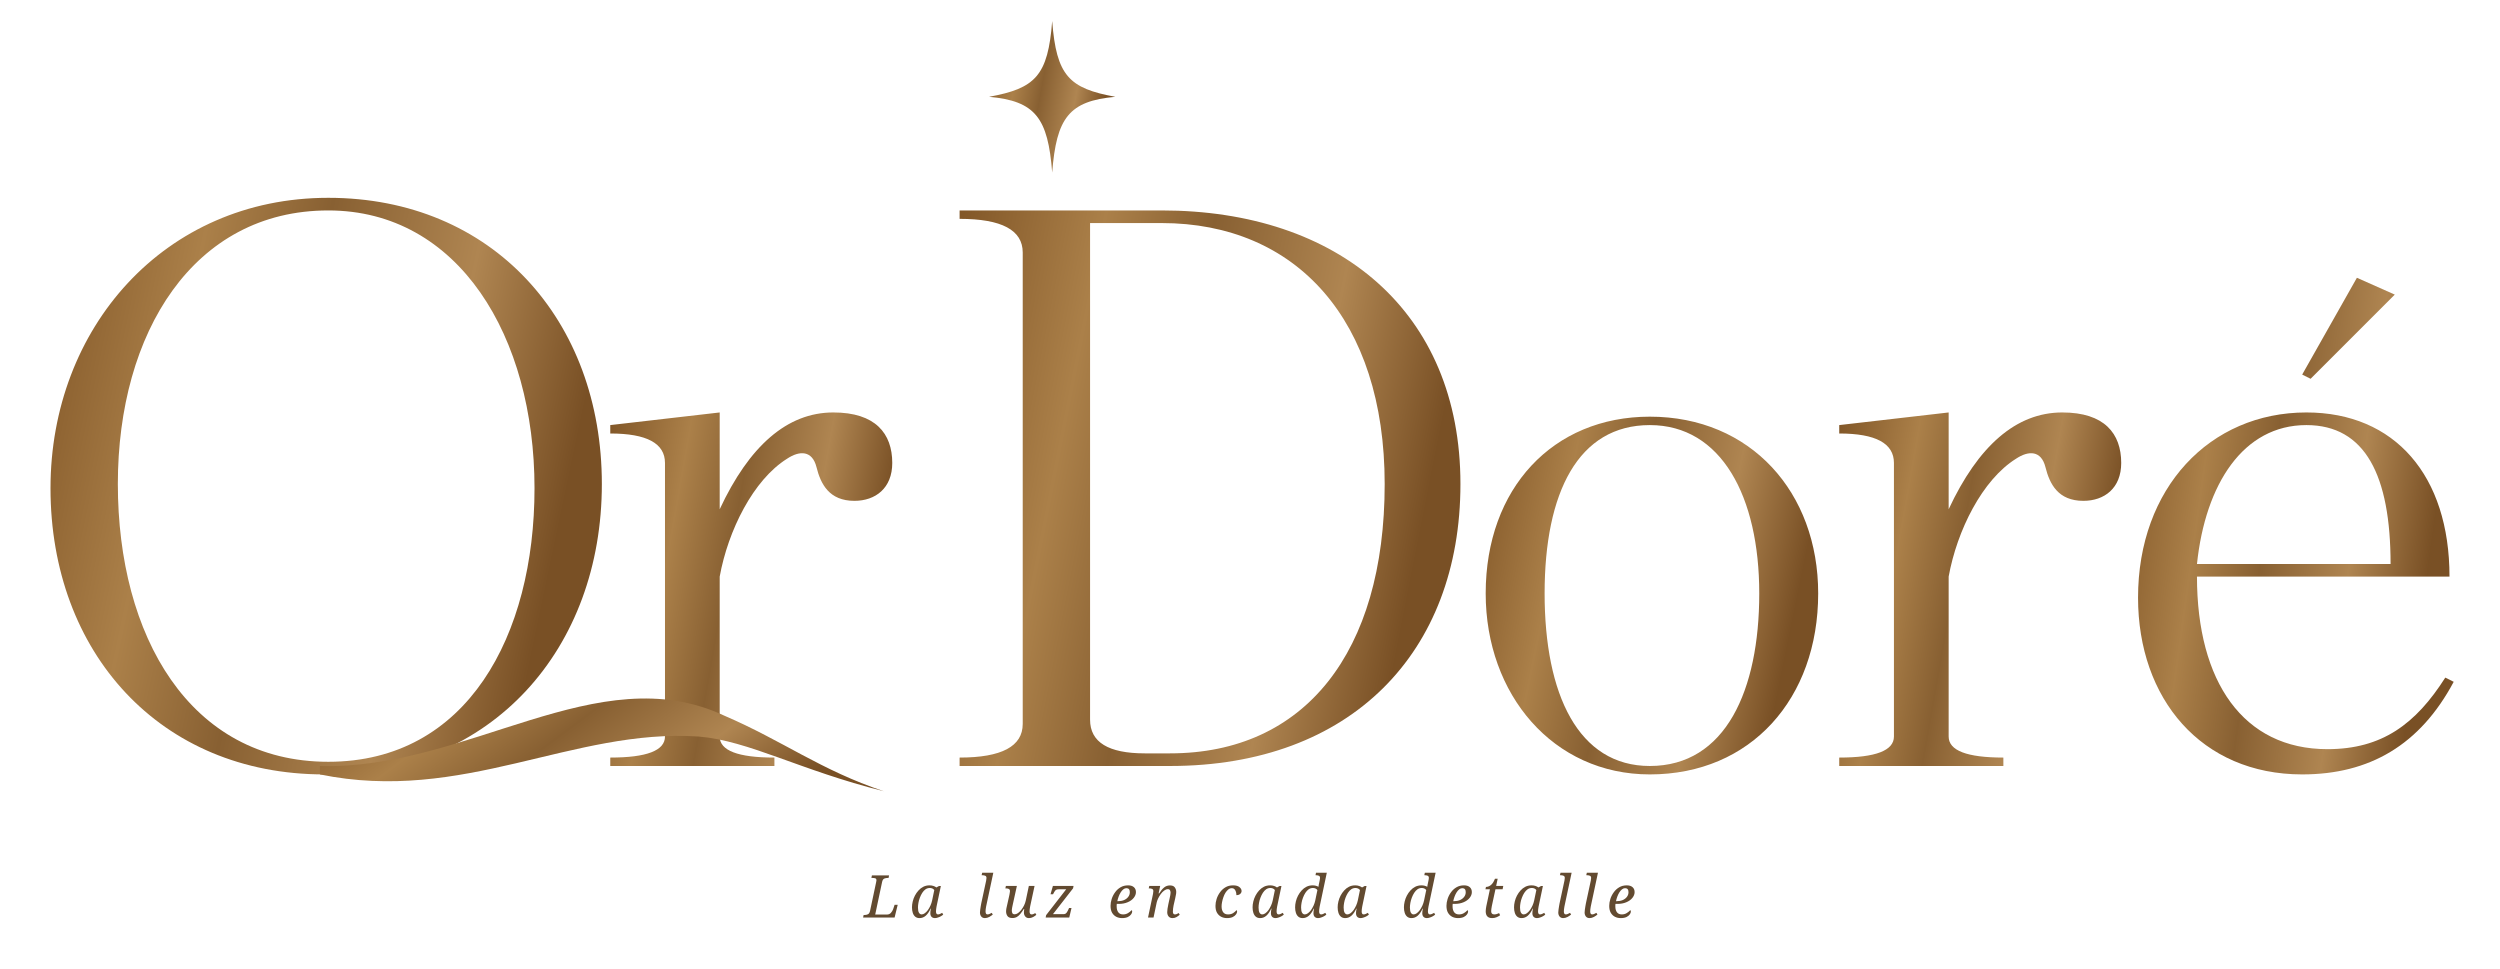
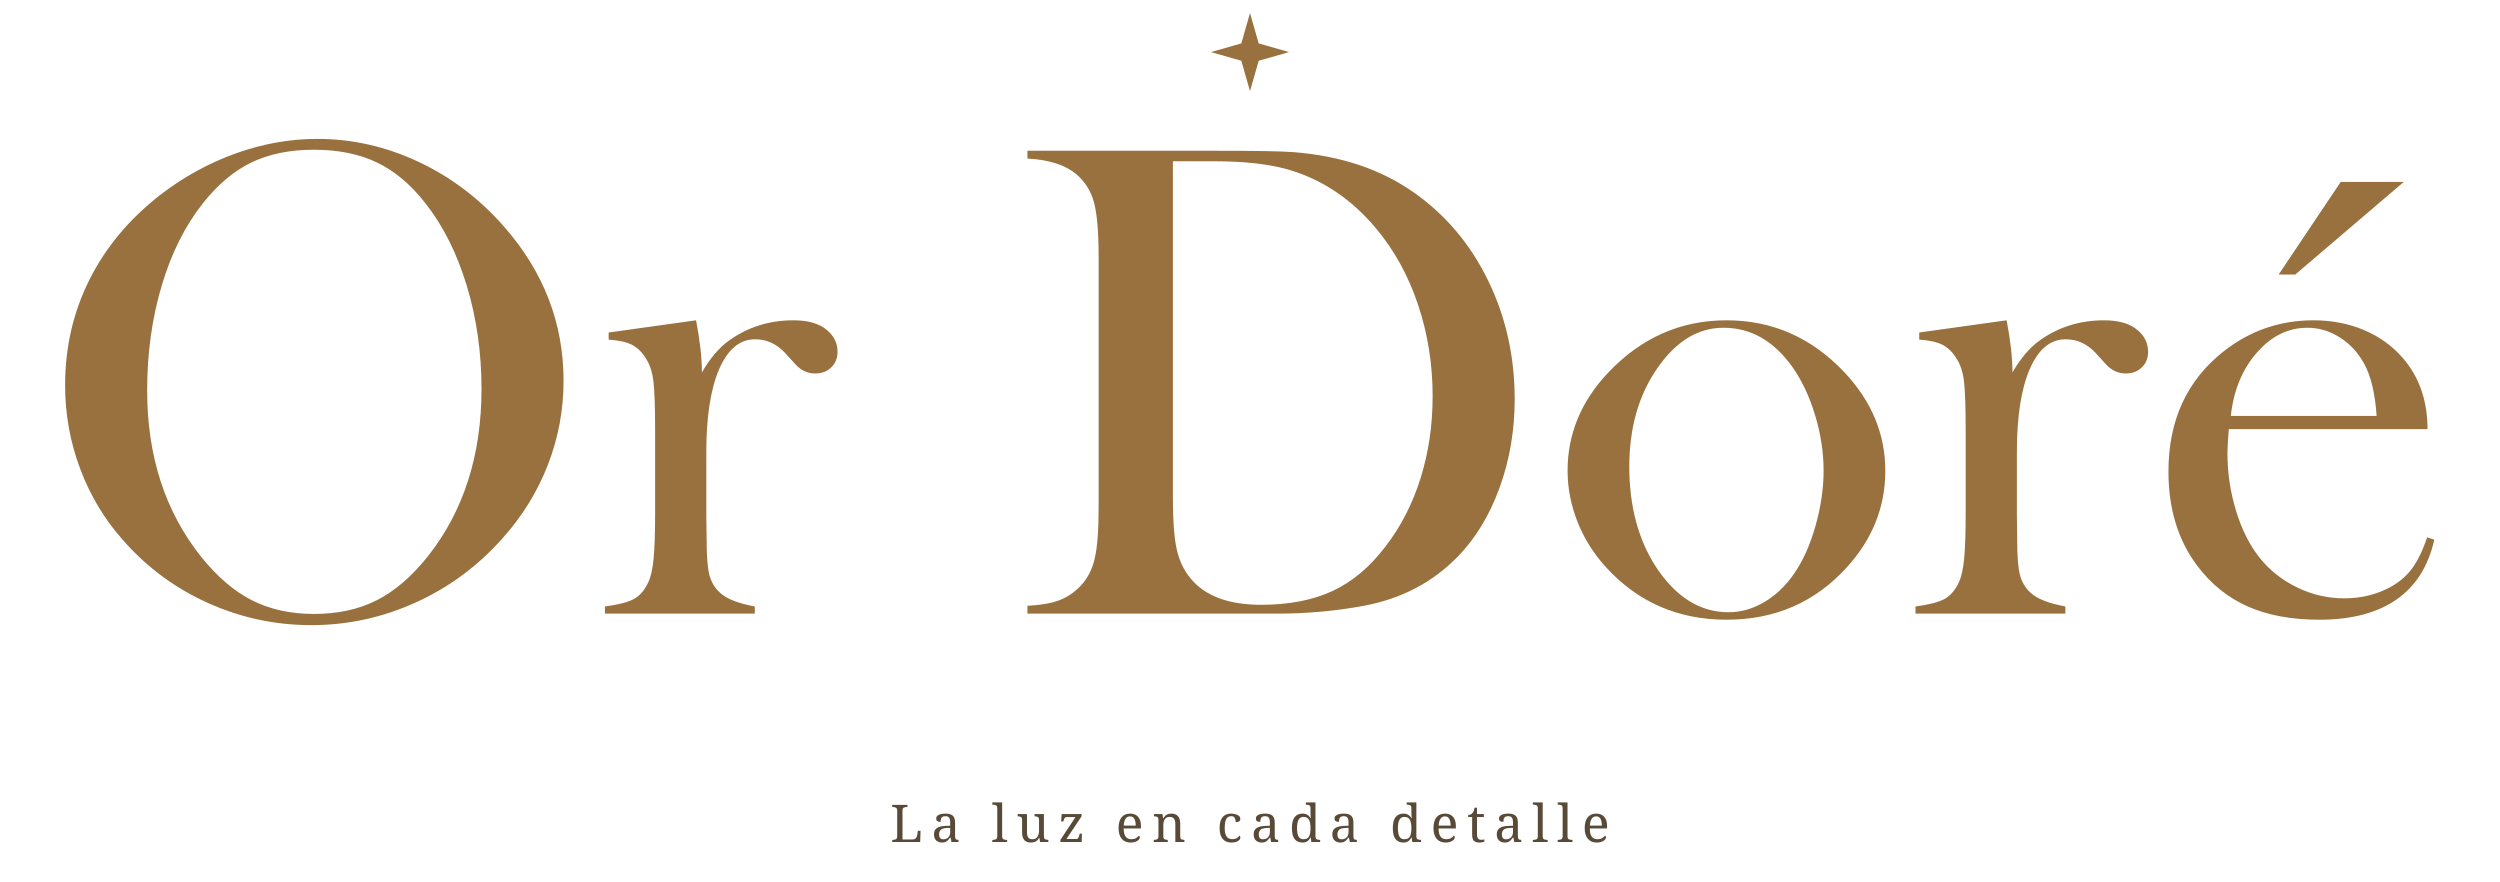
- <svg xmlns="http://www.w3.org/2000/svg" viewBox="0 0 594 230">
-   <defs>
-     <linearGradient id="gold" x2="1" y2=".22" gradientUnits="objectBoundingBox">
-       <stop stop-color="#815627" />
-       <stop offset=".28" stop-color="#ab8049" />
-       <stop offset=".49" stop-color="#886032" />
-       <stop offset=".76" stop-color="#af8551" />
-       <stop offset="1" stop-color="#795025" />
-     </linearGradient>
-   </defs>
-   <g fill="url(#gold)" fill-rule="evenodd">
-     <path d="M78 47C39 47 12 78 12 116C12 155 38 184 77 184C117 184 143 154 143 115C143 76 117 47 78 47ZM78 50C109 50 127 80 127 116C127 151 111 181 78 181C45 181 28 151 28 115C28 79 46 50 78 50Z" />
-     <path d="M0 3L26 0V23C33 8 42 0 53 0C63 0 67 5 67 12C67 18 63 21 58 21C52 21 50 17 49 13C48 9 45 9 42 11C34 16 28 28 26 39V77Q26 82 39 82V84H0V82Q13 82 13 77V12Q13 5 0 5Z" transform="translate(145 98)" />
-     <path d="M0 0H48C90 0 119 24 119 65C119 105 93 132 50 132H0V130Q15 130 15 122V10Q15 2 0 2ZM31 3V121Q31 129 44 129H50C82 129 101 105 101 65C101 26 80 3 48 3Z" transform="translate(228 50)" />
-     <path d="M39 0C16 0 0 17 0 42C0 66 16 85 39 85C63 85 79 67 79 42C79 18 63 0 39 0ZM39 2C56 2 65 19 65 42C65 65 57 83 39 83C22 83 14 66 14 42C14 18 22 2 39 2Z" transform="translate(353 99)" />
-     <path d="M0 3L26 0V23C33 8 42 0 53 0C63 0 67 5 67 12C67 18 63 21 58 21C52 21 50 17 49 13C48 9 45 9 42 11C34 16 28 28 26 39V77Q26 82 39 82V84H0V82Q13 82 13 77V12Q13 5 0 5Z" transform="translate(437 98)" />
-     <path d="M74 39H14C14 64 25 80 45 80C58 80 66 74 73 63L75 64C67 79 55 86 39 86C15 86 0 68 0 44C0 18 17 0 40 0C61 0 74 15 74 39ZM14 36H60C60 15 54 3 40 3C25 3 16 17 14 36ZM39 -9L52 -32L61 -28L41 -8Z" transform="translate(508 98)" />
-     <path d="M0 -18C1 -5 4 -2 15 0C4 1 1 5 0 18C-1 5 -4 1 -15 0C-4 -2 -1 -5 0 -18Z" transform="translate(250 23)" />
-     <path d="M76 182C111 183 142 156 172 170C186 176 195 183 210 188C190 183 178 176 166 175C136 173 110 191 76 184Z" />
-   </g>
-   <text x="297" y="218" text-anchor="middle" font-family="Georgia,serif" font-style="italic" font-size="14" fill="#624a30" letter-spacing="2">La luz en cada detalle</text>
+ <svg xmlns="http://www.w3.org/2000/svg" viewBox="0 0 576 203">
+   <path fill="#98713e" transform="translate(7.5 0.359)" d="M7.5,88.398C7.5,79.643 9.375,71.525 13.125,64.046C16.875,56.567 22.344,50.039 29.531,44.462C34.896,40.345 40.677,37.179 46.875,34.963C53.073,32.748 59.323,31.641 65.625,31.641C73.646,31.641 81.406,33.4 88.906,36.918C96.406,40.436 102.969,45.4 108.594,51.812C117.76,62.235 122.344,74.092 122.344,87.383C122.344,94.054 121.146,100.491 118.75,106.693C116.354,112.895 112.865,118.55 108.281,123.658C102.656,130.017 96.003,134.942 88.32,138.434C80.638,141.926 72.604,143.672 64.219,143.672C55.938,143.672 48.021,141.978 40.469,138.59C32.917,135.202 26.406,130.407 20.938,124.205C16.615,119.358 13.294,113.847 10.977,107.67C8.659,101.494 7.5,95.07 7.5,88.398ZM26.406,89.572C26.406,104.687 30.521,117.431 38.75,127.803C42.448,132.441 46.367,135.816 50.508,137.927C54.648,140.038 59.427,141.094 64.844,141.094C70.313,141.094 75.117,140.051 79.258,137.966C83.398,135.881 87.344,132.494 91.094,127.803C99.323,117.379 103.438,104.531 103.438,89.259C103.438,80.867 102.305,72.932 100.039,65.452C97.773,57.973 94.583,51.627 90.469,46.415C87.135,42.142 83.424,39.028 79.336,37.073C75.247,35.118 70.417,34.141 64.844,34.141C59.323,34.141 54.544,35.105 50.508,37.033C46.471,38.961 42.734,42.089 39.297,46.415C35.182,51.575 32.005,57.908 29.766,65.413C27.526,72.919 26.406,80.971 26.406,89.572ZM154.219,85.459C156.094,82.18 158.203,79.708 160.547,78.043C164.87,74.973 169.792,73.438 175.313,73.438C178.698,73.438 181.276,74.192 183.047,75.702C184.662,77.054 185.469,78.719 185.469,80.697C185.469,82.155 184.987,83.352 184.023,84.288C183.06,85.225 181.823,85.693 180.313,85.693C178.542,85.693 177.005,84.965 175.703,83.508L173.281,80.856C171.354,78.827 169.089,77.813 166.484,77.813C162.943,77.813 160.182,80.101 158.203,84.679C156.224,89.257 155.234,95.629 155.234,103.795L155.234,118.386L155.313,124.316C155.313,127.853 155.521,130.441 155.938,132.08C156.354,133.718 157.162,135.083 158.359,136.176C159.818,137.58 162.5,138.647 166.406,139.375L166.406,141.016L131.875,141.016L131.875,139.375C135,138.961 137.24,138.378 138.594,137.626C139.948,136.875 141.042,135.592 141.875,133.778C142.448,132.587 142.852,130.786 143.086,128.377C143.32,125.967 143.438,122.482 143.438,117.921L143.438,98.722C143.438,93.385 143.307,89.641 143.047,87.49C142.787,85.339 142.214,83.59 141.328,82.244C140.443,80.793 139.375,79.743 138.125,79.095C136.875,78.448 135.078,78.046 132.734,77.891L132.734,76.25L152.875,73.438C153.771,78.113 154.219,82.12 154.219,85.459ZM229.219,139.219C232.24,139.063 234.662,138.646 236.484,137.969C238.307,137.292 239.948,136.198 241.406,134.688C243.021,133.021 244.128,130.898 244.727,128.32C245.326,125.742 245.625,121.797 245.625,116.484L245.625,58.906C245.625,53.177 245.273,48.984 244.57,46.328C243.867,43.672 242.5,41.484 240.469,39.766C237.917,37.63 234.167,36.432 229.219,36.172L229.219,34.375L272.188,34.375C281.719,34.375 287.786,34.479 290.391,34.688C301.38,35.521 310.703,38.646 318.359,44.063C325.651,49.219 331.328,55.977 335.391,64.336C339.453,72.695 341.484,81.797 341.484,91.641C341.484,98.828 340.326,105.612 338.008,111.992C335.69,118.372 332.474,123.672 328.359,127.891C322.578,133.828 315.365,137.604 306.719,139.219C300.26,140.417 293.672,141.016 286.953,141.016L229.219,141.016ZM262.734,36.797L262.734,114.453C262.734,119.557 263.021,123.438 263.594,126.094C264.167,128.75 265.234,131.016 266.797,132.891C270.13,136.953 275.547,138.984 283.047,138.984C289.453,138.984 294.935,137.93 299.492,135.82C304.05,133.711 308.125,130.287 311.719,125.547C315.26,120.964 317.956,115.716 319.805,109.805C321.654,103.893 322.578,97.604 322.578,90.938C322.578,83.542 321.458,76.51 319.219,69.844C316.979,63.177 313.776,57.344 309.609,52.344C303.828,45.417 296.927,40.833 288.906,38.594C284.531,37.396 278.958,36.797 272.188,36.797ZM353.672,108.047C353.672,99.609 356.797,92.083 363.047,85.469C370.651,77.448 379.74,73.438 390.313,73.438C400.885,73.438 409.948,77.448 417.5,85.469C423.75,92.135 426.875,99.688 426.875,108.125C426.875,116.458 423.906,123.88 417.969,130.391C410.677,138.412 401.458,142.422 390.313,142.422C379.167,142.422 369.922,138.412 362.578,130.391C359.714,127.266 357.513,123.776 355.977,119.922C354.44,116.068 353.672,112.109 353.672,108.047ZM367.891,107.15C367.891,116.202 369.922,123.875 373.984,130.169C378.568,137.192 384.167,140.703 390.781,140.703C393.594,140.703 396.328,139.923 398.984,138.362C401.641,136.802 403.932,134.617 405.859,131.808C407.891,128.894 409.531,125.24 410.781,120.844C412.031,116.448 412.656,112.196 412.656,108.086C412.656,103.82 411.992,99.515 410.664,95.172C409.336,90.828 407.552,87.095 405.313,83.973C401.042,78.095 395.807,75.156 389.609,75.156C383.724,75.156 378.646,78.252 374.375,84.442C370.052,90.633 367.891,98.202 367.891,107.15ZM456.172,85.459C458.047,82.18 460.156,79.708 462.5,78.043C466.823,74.973 471.745,73.438 477.266,73.438C480.651,73.438 483.229,74.192 485,75.702C486.615,77.054 487.422,78.719 487.422,80.697C487.422,82.155 486.94,83.352 485.977,84.288C485.013,85.225 483.776,85.693 482.266,85.693C480.495,85.693 478.958,84.965 477.656,83.508L475.234,80.856C473.307,78.827 471.042,77.813 468.438,77.813C464.896,77.813 462.135,80.101 460.156,84.679C458.177,89.257 457.188,95.629 457.188,103.795L457.188,118.386L457.266,124.316C457.266,127.853 457.474,130.441 457.891,132.08C458.307,133.718 459.115,135.083 460.313,136.176C461.771,137.58 464.453,138.647 468.359,139.375L468.359,141.016L433.828,141.016L433.828,139.375C436.953,138.961 439.193,138.378 440.547,137.626C441.901,136.875 442.995,135.592 443.828,133.778C444.401,132.587 444.805,130.786 445.039,128.377C445.273,125.967 445.391,122.482 445.391,117.921L445.391,98.722C445.391,93.385 445.26,89.641 445,87.49C444.74,85.339 444.167,83.59 443.281,82.244C442.396,80.793 441.328,79.743 440.078,79.095C438.828,78.448 437.031,78.046 434.688,77.891L434.688,76.25L454.828,73.438C455.724,78.113 456.172,82.12 456.172,85.459ZM506.016,98.516C505.807,101.068 505.703,102.917 505.703,104.063C505.703,108.594 506.365,113.021 507.689,117.344C509.012,121.667 510.816,125.26 513.099,128.125C515.436,131.042 518.33,133.333 521.782,135C525.233,136.667 528.854,137.5 532.643,137.5C535.446,137.5 538.106,137.031 540.623,136.094C543.141,135.156 545.23,133.854 546.891,132.188C548.76,130.365 550.369,127.448 551.719,123.438L553.359,123.984C552.005,130.078 549.102,134.675 544.648,137.773C540.195,140.872 534.271,142.422 526.875,142.422C520.469,142.422 514.974,141.406 510.391,139.375C505.807,137.344 501.927,134.219 498.75,130C494.323,124.115 492.109,116.875 492.109,108.281C492.109,96.563 496.302,87.37 504.688,80.703C510.781,75.859 517.734,73.438 525.547,73.438C529.714,73.438 533.568,74.18 537.109,75.664C540.651,77.148 543.646,79.297 546.094,82.109C549.896,86.484 551.797,91.953 551.797,98.516ZM540.078,95.469C539.715,90.26 538.756,86.25 537.201,83.438C535.801,80.885 533.935,78.867 531.602,77.383C529.268,75.898 526.78,75.156 524.136,75.156C519.677,75.156 515.776,77.083 512.432,80.938C509.088,84.792 507.105,89.635 506.482,95.469ZM517.5,62.891L531.797,41.563L546.328,41.563L521.328,62.891Z" />
+   <path fill="#98713e" d="M288 3 l2 7 7 2 -7 2 -2 7 -2 -7 -7 -2 7 -2Z" />
+   <text x="288" y="194" text-anchor="middle" font-family="Georgia,serif" font-size="12" letter-spacing="2" fill="#594a38">La luz en cada detalle</text>
</svg>
